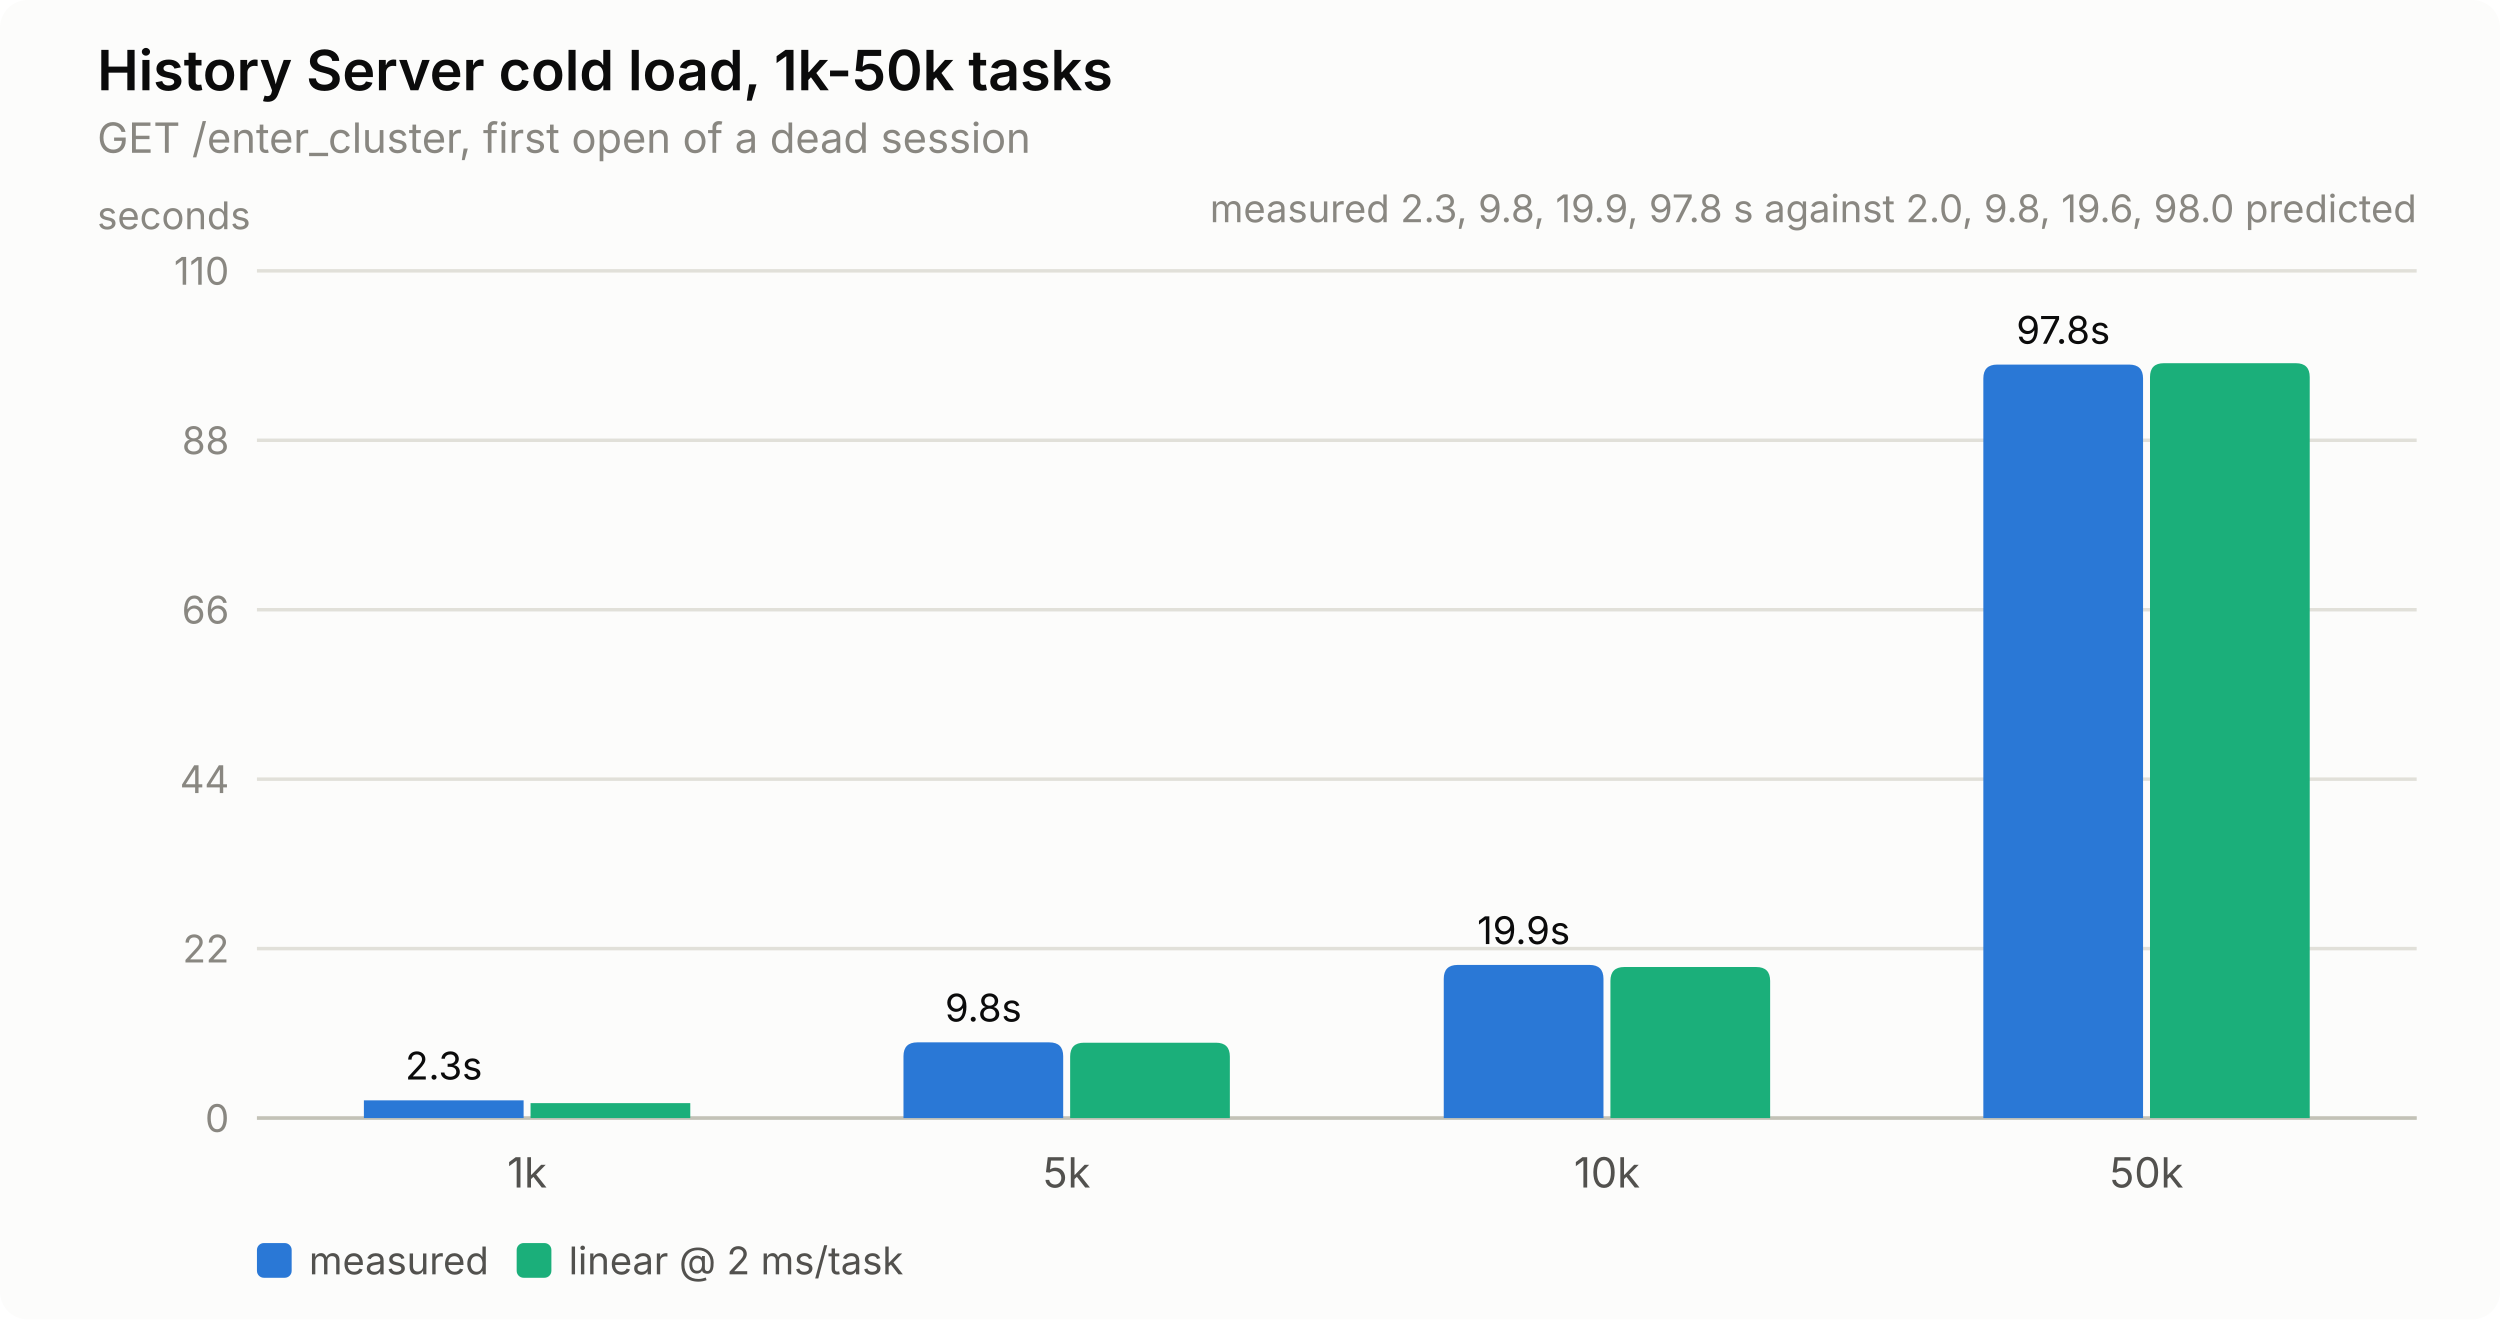
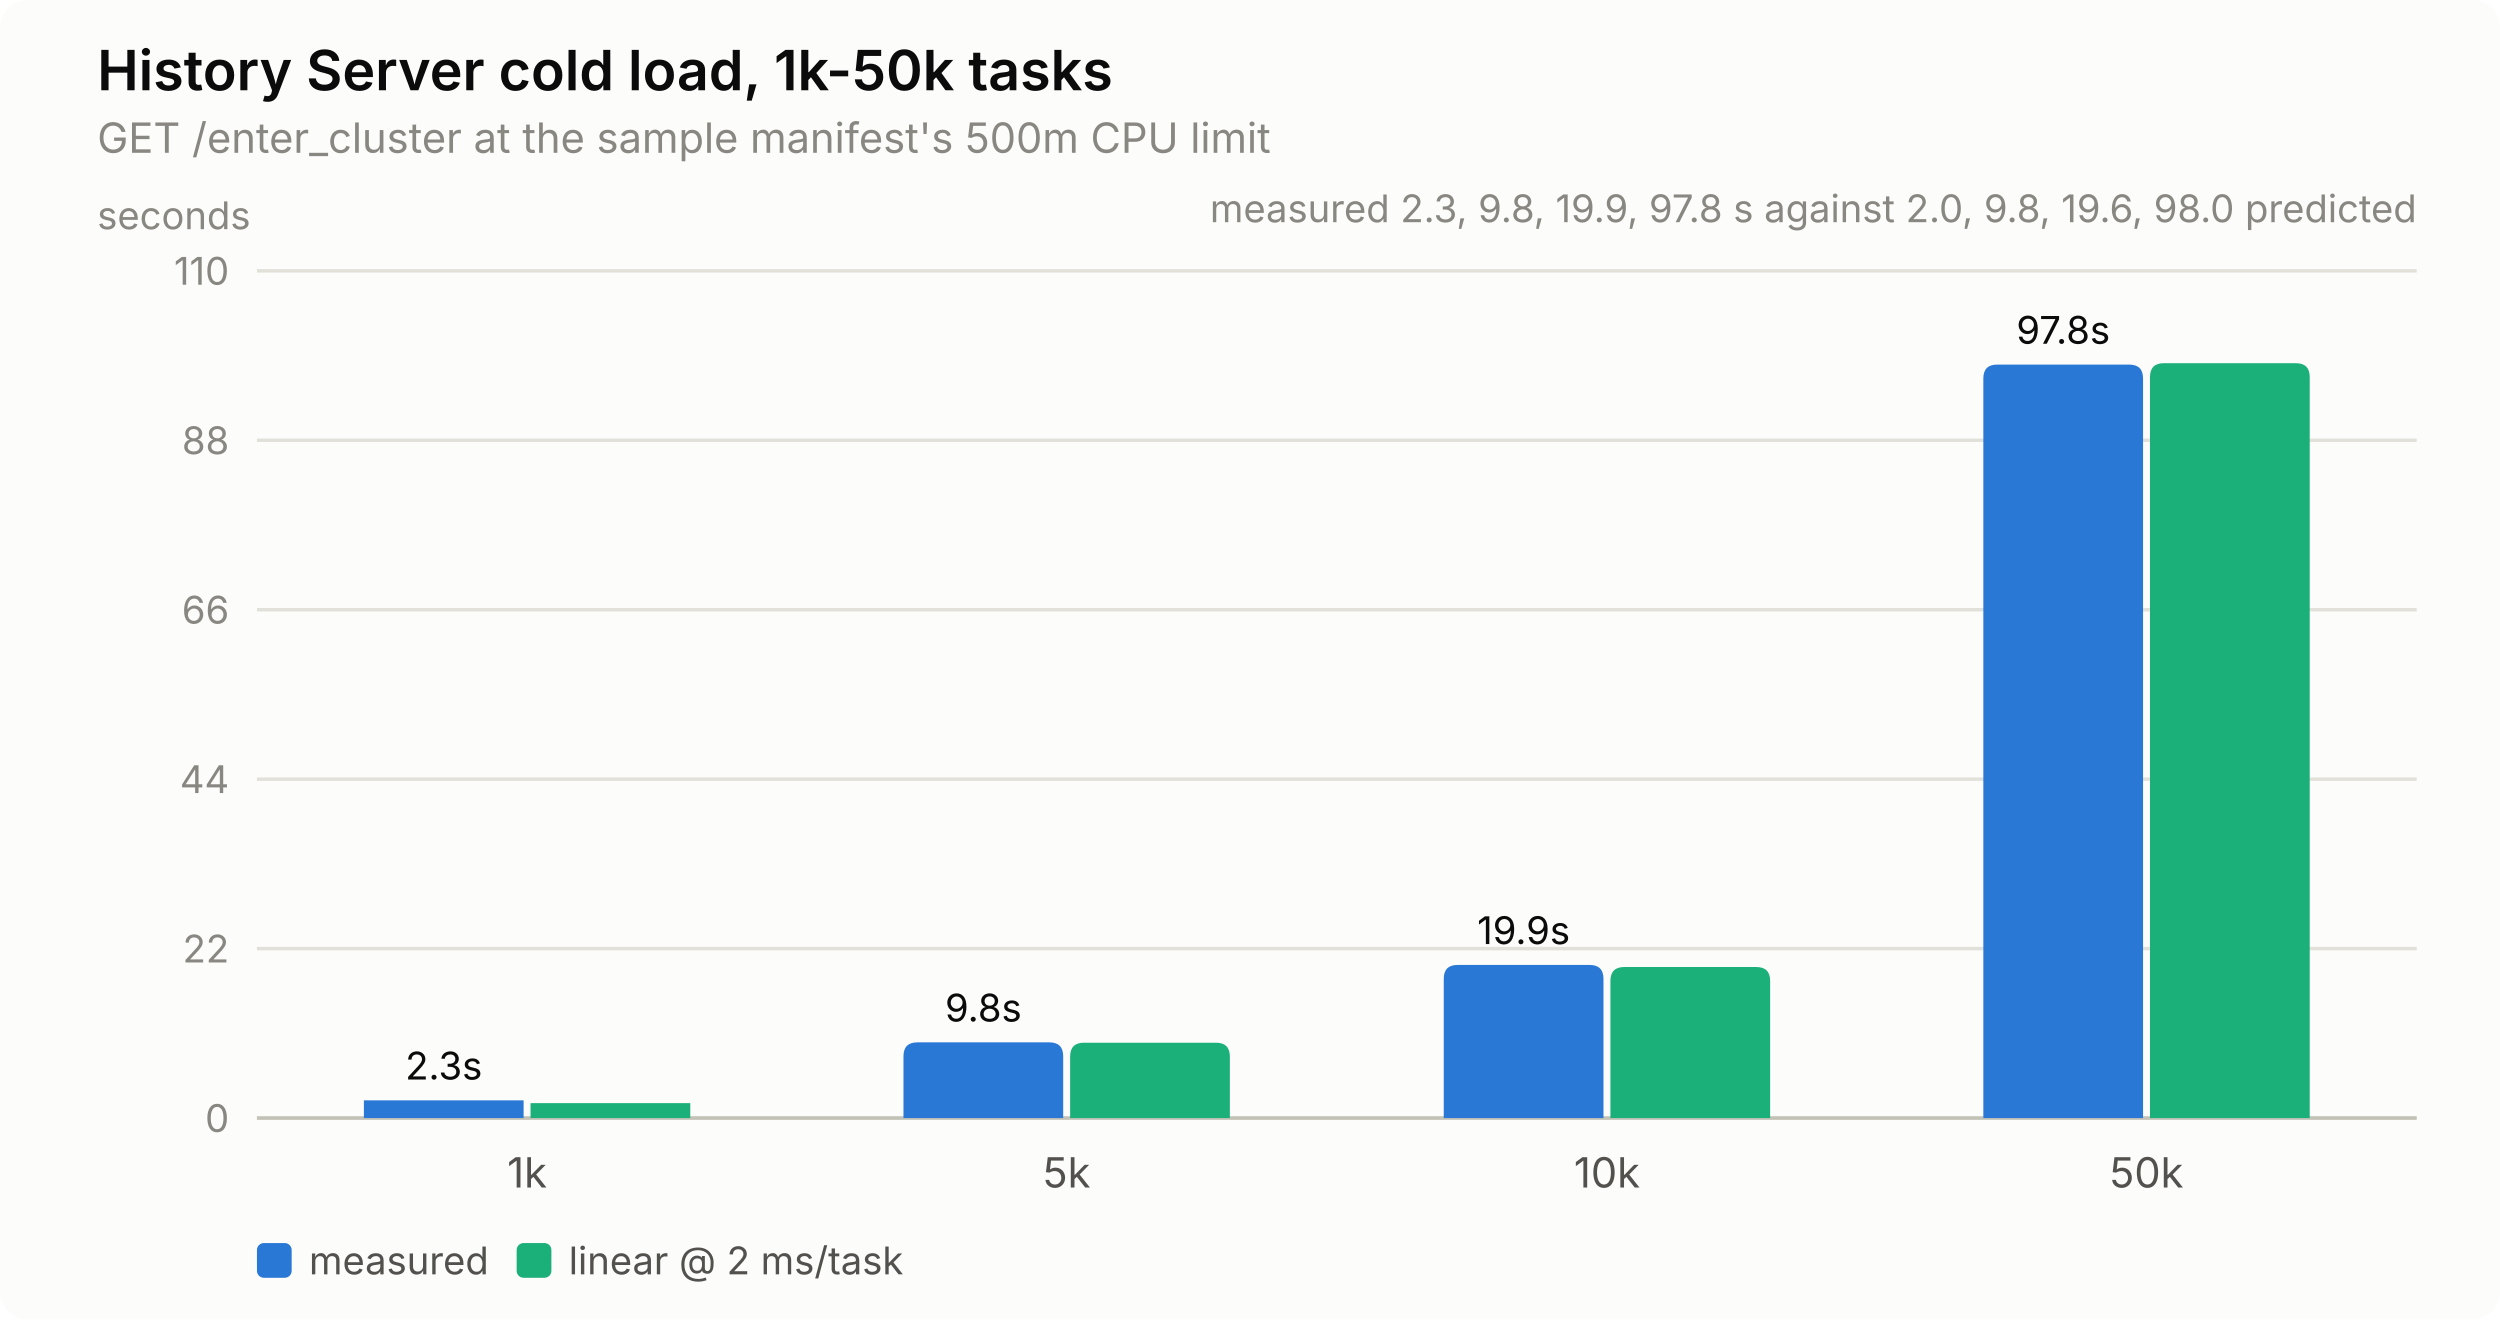
<svg xmlns="http://www.w3.org/2000/svg" viewBox="0 0 720 380" width="720" height="380" role="img">
  <rect width="720" height="380" fill="#fcfcfb" rx="8" />
  <text x="28" y="26" font-family="system-ui,-apple-system,'Segoe UI',sans-serif" font-size="16" font-weight="600" fill="#0b0b0b">History Server cold load, 1k-50k tasks</text>
-   <text x="28" y="44" font-family="system-ui,-apple-system,'Segoe UI',sans-serif" font-size="12" fill="#898781">GET /enter_cluster, first open of a dead session</text>
+   <text x="28" y="44" font-family="system-ui,-apple-system,'Segoe UI',sans-serif" font-size="12" fill="#898781">GET /enter_cluster at the sample manifest's 500m CPU limit</text>
  <line x1="74" y1="322.0" x2="696" y2="322.0" stroke="#e1e0d9" stroke-width="1" />
  <text x="66" y="326.0" text-anchor="end" font-family="system-ui,-apple-system,'Segoe UI',sans-serif" font-size="11" fill="#898781" font-variant-numeric="tabular-nums">0</text>
  <line x1="74" y1="273.2" x2="696" y2="273.2" stroke="#e1e0d9" stroke-width="1" />
  <text x="66" y="277.2" text-anchor="end" font-family="system-ui,-apple-system,'Segoe UI',sans-serif" font-size="11" fill="#898781" font-variant-numeric="tabular-nums">22</text>
  <line x1="74" y1="224.4" x2="696" y2="224.4" stroke="#e1e0d9" stroke-width="1" />
  <text x="66" y="228.4" text-anchor="end" font-family="system-ui,-apple-system,'Segoe UI',sans-serif" font-size="11" fill="#898781" font-variant-numeric="tabular-nums">44</text>
  <line x1="74" y1="175.6" x2="696" y2="175.6" stroke="#e1e0d9" stroke-width="1" />
  <text x="66" y="179.6" text-anchor="end" font-family="system-ui,-apple-system,'Segoe UI',sans-serif" font-size="11" fill="#898781" font-variant-numeric="tabular-nums">66</text>
  <line x1="74" y1="126.8" x2="696" y2="126.8" stroke="#e1e0d9" stroke-width="1" />
  <text x="66" y="130.8" text-anchor="end" font-family="system-ui,-apple-system,'Segoe UI',sans-serif" font-size="11" fill="#898781" font-variant-numeric="tabular-nums">88</text>
  <line x1="74" y1="78.0" x2="696" y2="78.0" stroke="#e1e0d9" stroke-width="1" />
  <text x="66" y="82.0" text-anchor="end" font-family="system-ui,-apple-system,'Segoe UI',sans-serif" font-size="11" fill="#898781" font-variant-numeric="tabular-nums">110</text>
  <line x1="74" y1="322" x2="696" y2="322" stroke="#c3c2b7" stroke-width="1" />
  <text x="28" y="66" font-family="system-ui,-apple-system,'Segoe UI',sans-serif" font-size="11" fill="#898781">seconds</text>
  <text x="151.8" y="342.0" text-anchor="middle" font-family="system-ui,-apple-system,'Segoe UI',sans-serif" font-size="12" fill="#52514e">1k</text>
  <text x="307.2" y="342.0" text-anchor="middle" font-family="system-ui,-apple-system,'Segoe UI',sans-serif" font-size="12" fill="#52514e">5k</text>
  <text x="462.8" y="342.0" text-anchor="middle" font-family="system-ui,-apple-system,'Segoe UI',sans-serif" font-size="12" fill="#52514e">10k</text>
  <text x="618.2" y="342.0" text-anchor="middle" font-family="system-ui,-apple-system,'Segoe UI',sans-serif" font-size="12" fill="#52514e">50k</text>
  <rect x="104.8" y="316.9" width="46.0" height="5.1" fill="#2a78d6" />
  <text x="127.8" y="310.9" text-anchor="middle" font-family="system-ui,-apple-system,'Segoe UI',sans-serif" font-size="11" fill="#0b0b0b" font-variant-numeric="tabular-nums">2.3s</text>
  <path d="M260.2,322 L260.2,304.2 Q260.2,300.2 264.2,300.2 L302.2,300.2 Q306.2,300.2 306.2,304.2 L306.2,322 Z" fill="#2a78d6" />
  <text x="283.2" y="294.2" text-anchor="middle" font-family="system-ui,-apple-system,'Segoe UI',sans-serif" font-size="11" fill="#0b0b0b" font-variant-numeric="tabular-nums">9.8s</text>
  <path d="M415.8,322 L415.8,281.9 Q415.8,277.9 419.8,277.9 L457.8,277.9 Q461.8,277.9 461.8,281.9 L461.8,322 Z" fill="#2a78d6" />
  <text x="438.8" y="271.9" text-anchor="middle" font-family="system-ui,-apple-system,'Segoe UI',sans-serif" font-size="11" fill="#0b0b0b" font-variant-numeric="tabular-nums">19.9s</text>
  <path d="M571.2,322 L571.2,109.0 Q571.2,105.0 575.2,105.0 L613.2,105.0 Q617.2,105.0 617.2,109.0 L617.2,322 Z" fill="#2a78d6" />
  <text x="594.2" y="99.0" text-anchor="middle" font-family="system-ui,-apple-system,'Segoe UI',sans-serif" font-size="11" fill="#0b0b0b" font-variant-numeric="tabular-nums">97.8s</text>
  <rect x="152.8" y="317.7" width="46.0" height="4.3" fill="#1baf7a" />
  <path d="M308.2,322 L308.2,304.3 Q308.2,300.3 312.2,300.3 L350.2,300.3 Q354.2,300.3 354.2,304.3 L354.2,322 Z" fill="#1baf7a" />
  <path d="M463.8,322 L463.8,282.5 Q463.8,278.5 467.8,278.5 L505.8,278.5 Q509.8,278.5 509.8,282.5 L509.8,322 Z" fill="#1baf7a" />
  <path d="M619.2,322 L619.2,108.6 Q619.2,104.6 623.2,104.6 L661.2,104.6 Q665.2,104.6 665.2,108.6 L665.2,322 Z" fill="#1baf7a" />
  <rect x="74" y="358" width="10" height="10" rx="2" fill="#2a78d6" />
  <text x="89" y="367" font-family="system-ui,-apple-system,'Segoe UI',sans-serif" font-size="11" fill="#52514e">measured</text>
  <rect x="148.8" y="358" width="10" height="10" rx="2" fill="#1baf7a" />
  <text x="163.8" y="367" font-family="system-ui,-apple-system,'Segoe UI',sans-serif" font-size="11" fill="#52514e">linear @ 2 ms/task</text>
  <text x="696" y="64" text-anchor="end" font-family="system-ui,-apple-system,'Segoe UI',sans-serif" font-size="11" fill="#898781">measured 2.3, 9.8, 19.9, 97.8 s against 2.0, 9.8, 19.6, 98.0 predicted</text>
</svg>
